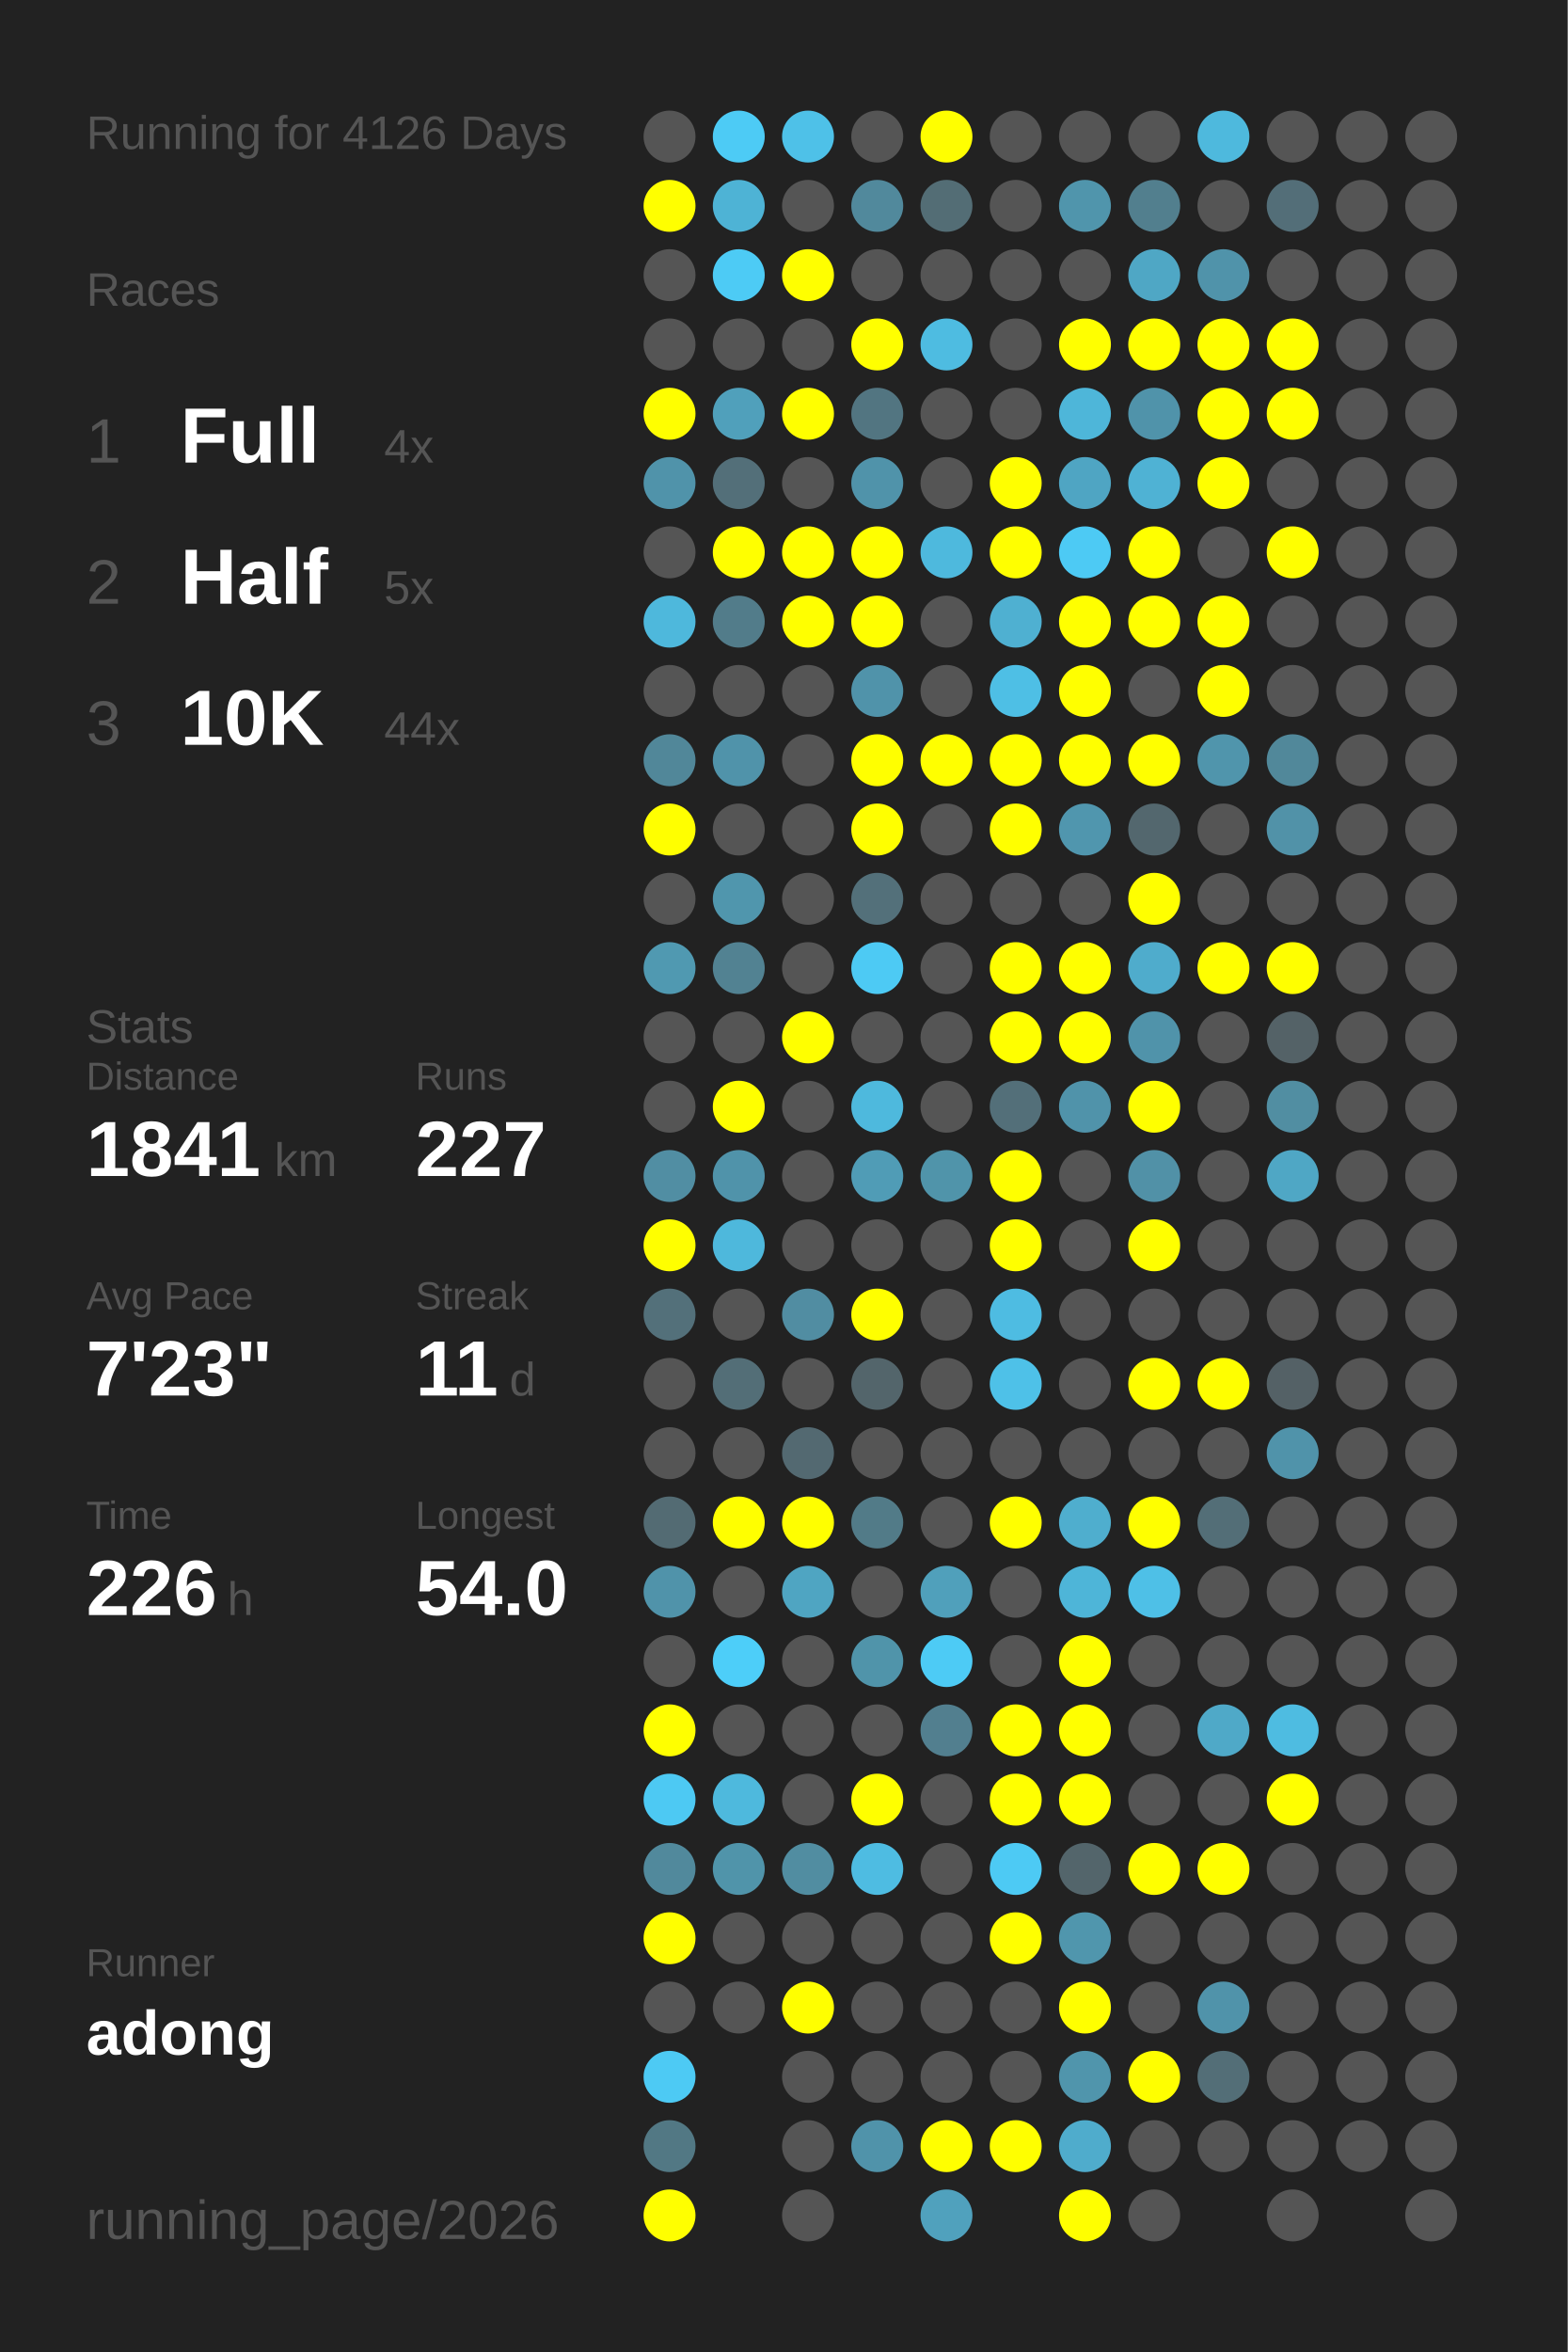
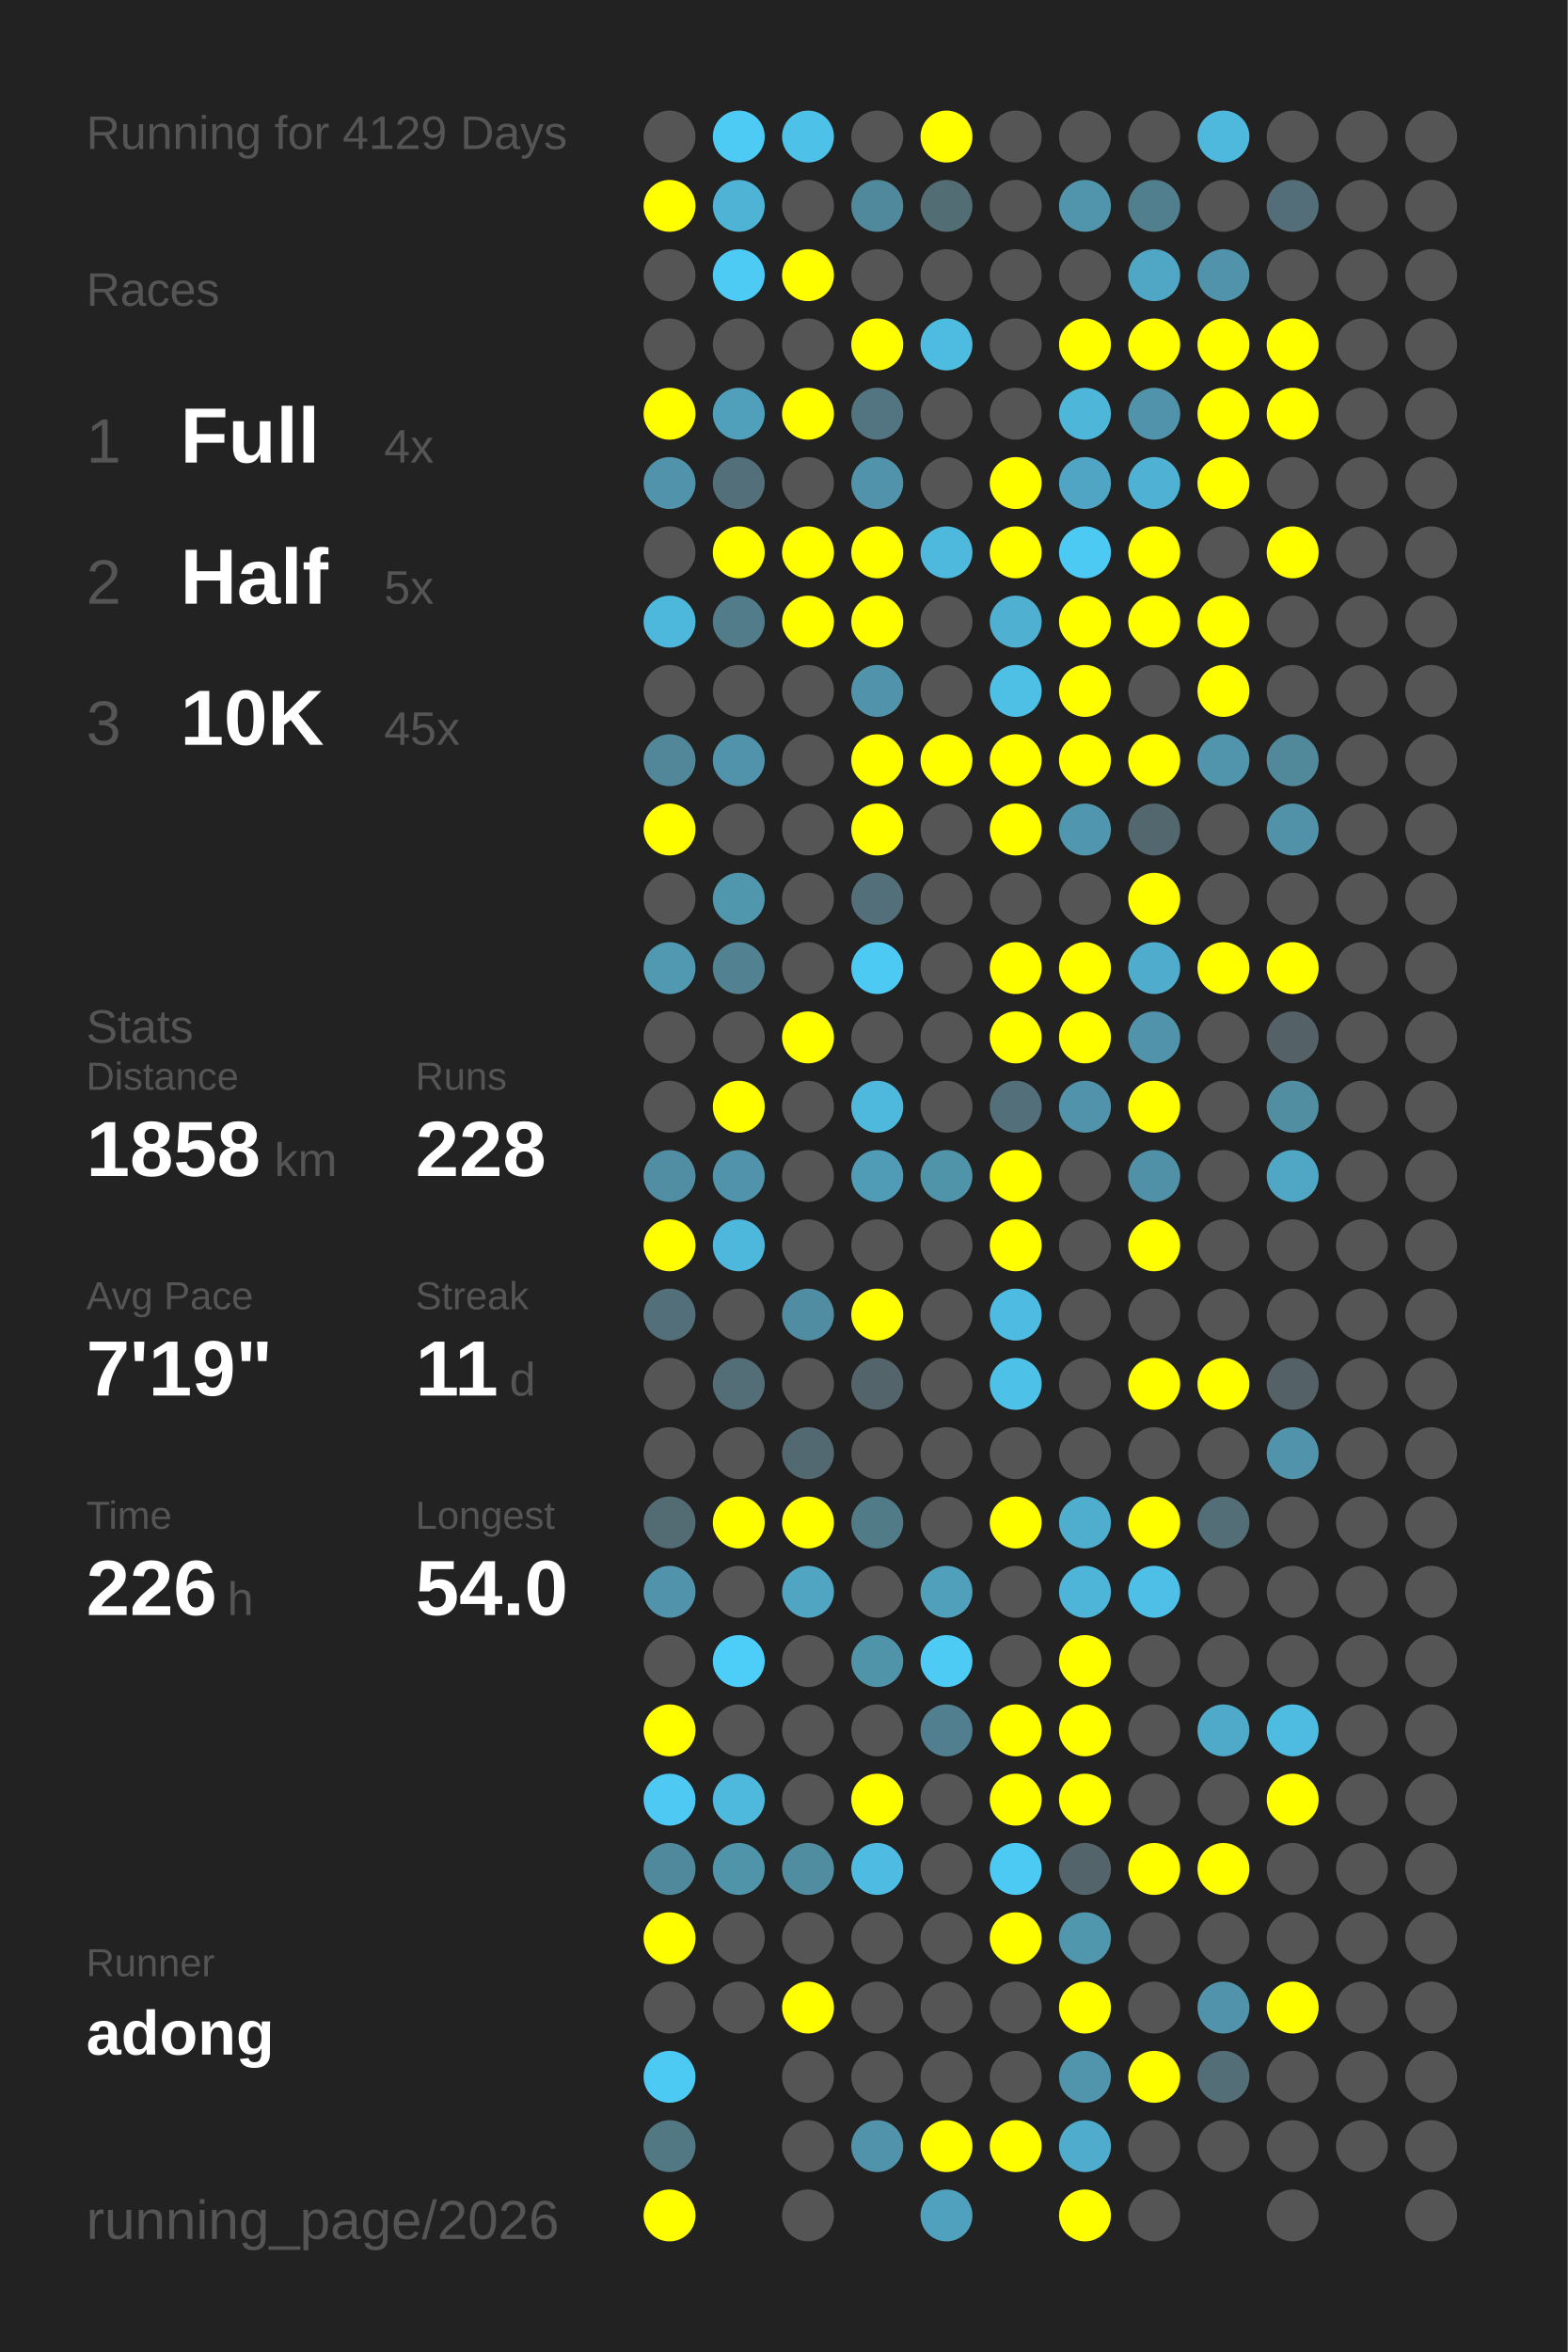
<svg xmlns="http://www.w3.org/2000/svg" baseProfile="full" height="300mm" version="1.1" viewBox="0,0,200,300" width="200mm">
  <defs />
  <rect fill="#222222" height="300" width="200" x="0" y="0" />
-   <text fill="#555555" style="font-size:6px; font-family:Arial;" x="11" y="19">Running for 4126 Days</text>
+   <text fill="#555555" style="font-size:6px; font-family:Arial;" x="11" y="19">Running for 4129 Days</text>
  <text fill="#555555" style="font-size:6px; font-family:Arial;" x="11" y="39">Races</text>
  <text fill="#555555" style="font-size:8px; font-family:Arial;" x="11" y="59">1</text>
  <text fill="#FFFFFF" style="font-size:10px; font-family:Arial; font-weight:bold;" x="23" y="59">Full</text>
  <text fill="#555555" style="font-size:6px; font-family:Arial;" x="49" y="59">4x</text>
  <text fill="#555555" style="font-size:8px; font-family:Arial;" x="11" y="77">2</text>
  <text fill="#FFFFFF" style="font-size:10px; font-family:Arial; font-weight:bold;" x="23" y="77">Half</text>
  <text fill="#555555" style="font-size:6px; font-family:Arial;" x="49" y="77">5x</text>
  <text fill="#555555" style="font-size:8px; font-family:Arial;" x="11" y="95">3</text>
  <text fill="#FFFFFF" style="font-size:10px; font-family:Arial; font-weight:bold;" x="23" y="95">10K</text>
-   <text fill="#555555" style="font-size:6px; font-family:Arial;" x="49" y="95">44x</text>
+   <text fill="#555555" style="font-size:6px; font-family:Arial;" x="49" y="95">45x</text>
  <text fill="#555555" style="font-size:6px; font-family:Arial;" x="11" y="133">Stats</text>
  <text fill="#555555" style="font-size:5px; font-family:Arial;" x="11" y="139">Distance</text>
-   <text fill="#FFFFFF" style="font-size:10px; font-family:Arial; font-weight:bold;" x="11" y="150">1841</text>
+   <text fill="#FFFFFF" style="font-size:10px; font-family:Arial; font-weight:bold;" x="11" y="150">1858</text>
  <text fill="#555555" style="font-size:6px; font-family:Arial;" x="35" y="150">km</text>
  <text fill="#555555" style="font-size:5px; font-family:Arial;" x="53" y="139">Runs</text>
-   <text fill="#FFFFFF" style="font-size:10px; font-family:Arial; font-weight:bold;" x="53" y="150">227</text>
+   <text fill="#FFFFFF" style="font-size:10px; font-family:Arial; font-weight:bold;" x="53" y="150">228</text>
  <text fill="#555555" style="font-size:5px; font-family:Arial;" x="11" y="167">Avg Pace</text>
-   <text fill="#FFFFFF" style="font-size:10px; font-family:Arial; font-weight:bold;" x="11" y="178">7'23"</text>
+   <text fill="#FFFFFF" style="font-size:10px; font-family:Arial; font-weight:bold;" x="11" y="178">7'19"</text>
  <text fill="#555555" style="font-size:5px; font-family:Arial;" x="53" y="167">Streak</text>
  <text fill="#FFFFFF" style="font-size:10px; font-family:Arial; font-weight:bold;" x="53" y="178">11</text>
  <text fill="#555555" style="font-size:6px; font-family:Arial;" x="65" y="178">d</text>
  <text fill="#555555" style="font-size:5px; font-family:Arial;" x="11" y="195">Time</text>
  <text fill="#FFFFFF" style="font-size:10px; font-family:Arial; font-weight:bold;" x="11" y="206">226</text>
  <text fill="#555555" style="font-size:6px; font-family:Arial;" x="29" y="206">h</text>
  <text fill="#555555" style="font-size:5px; font-family:Arial;" x="53" y="195">Longest</text>
  <text fill="#FFFFFF" style="font-size:10px; font-family:Arial; font-weight:bold;" x="53" y="206">54.0</text>
  <text fill="#555555" style="font-size:5px; font-family:Arial;" x="11" y="252.065">Runner</text>
  <text fill="#FFFFFF" style="font-size:8px; font-family:Arial; font-weight:bold;" x="11" y="262.065">adong</text>
  <text fill="#555555" style="font-size:7px; font-family:Arial;" x="11" y="285.581">running_page/2026</text>
  <circle cx="85.417" cy="17.419" fill="#555555" r="3.312" />
  <circle cx="85.417" cy="26.258" fill="#FFFF00" r="3.312" />
  <circle cx="85.417" cy="35.097" fill="#555555" r="3.312" />
  <circle cx="85.417" cy="43.935" fill="#555555" r="3.312" />
  <circle cx="85.417" cy="52.774" fill="#FFFF00" r="3.312" />
  <circle cx="85.417" cy="61.613" fill="#5093aa" r="3.312" />
  <circle cx="85.417" cy="70.452" fill="#555555" r="3.312" />
  <circle cx="85.417" cy="79.29" fill="#4eb8dc" r="3.312" />
  <circle cx="85.417" cy="88.129" fill="#555555" r="3.312" />
  <circle cx="85.417" cy="96.968" fill="#518799" r="3.312" />
  <circle cx="85.417" cy="105.806" fill="#FFFF00" r="3.312" />
  <circle cx="85.417" cy="114.645" fill="#555555" r="3.312" />
  <circle cx="85.417" cy="123.484" fill="#5099b1" r="3.312" />
  <circle cx="85.417" cy="132.323" fill="#555555" r="3.312" />
  <circle cx="85.417" cy="141.161" fill="#555555" r="3.312" />
  <circle cx="85.417" cy="150" fill="#518ea3" r="3.312" />
  <circle cx="85.417" cy="158.839" fill="#FFFF00" r="3.312" />
  <circle cx="85.417" cy="167.677" fill="#53707a" r="3.312" />
  <circle cx="85.417" cy="176.516" fill="#555555" r="3.312" />
  <circle cx="85.417" cy="185.355" fill="#555555" r="3.312" />
  <circle cx="85.417" cy="194.194" fill="#536b73" r="3.312" />
  <circle cx="85.417" cy="203.032" fill="#5093aa" r="3.312" />
  <circle cx="85.417" cy="211.871" fill="#555555" r="3.312" />
  <circle cx="85.417" cy="220.71" fill="#FFFF00" r="3.312" />
  <circle cx="85.417" cy="229.548" fill="#4dc9f3" r="3.312" />
  <circle cx="85.417" cy="238.387" fill="#51899c" r="3.312" />
  <circle cx="85.417" cy="247.226" fill="#FFFF00" r="3.312" />
  <circle cx="85.417" cy="256.065" fill="#555555" r="3.312" />
  <circle cx="85.417" cy="264.903" fill="#4dcaf4" r="3.312" />
  <circle cx="85.417" cy="273.742" fill="#527884" r="3.312" />
  <circle cx="85.417" cy="282.581" fill="#FFFF00" r="3.312" />
  <circle cx="94.25" cy="17.419" fill="#4dcbf5" r="3.312" />
  <circle cx="94.25" cy="26.258" fill="#4eb3d5" r="3.312" />
  <circle cx="94.25" cy="35.097" fill="#4dcbf5" r="3.312" />
  <circle cx="94.25" cy="43.935" fill="#555555" r="3.312" />
  <circle cx="94.25" cy="52.774" fill="#50a0bb" r="3.312" />
  <circle cx="94.25" cy="61.613" fill="#536f79" r="3.312" />
  <circle cx="94.25" cy="70.452" fill="#FFFF00" r="3.312" />
  <circle cx="94.25" cy="79.29" fill="#527c8a" r="3.312" />
  <circle cx="94.25" cy="88.129" fill="#555555" r="3.312" />
  <circle cx="94.25" cy="96.968" fill="#5093aa" r="3.312" />
  <circle cx="94.25" cy="105.806" fill="#555555" r="3.312" />
  <circle cx="94.25" cy="114.645" fill="#5096ad" r="3.312" />
  <circle cx="94.25" cy="123.484" fill="#528292" r="3.312" />
  <circle cx="94.25" cy="132.323" fill="#555555" r="3.312" />
  <circle cx="94.25" cy="141.161" fill="#FFFF00" r="3.312" />
  <circle cx="94.25" cy="150" fill="#5093aa" r="3.312" />
  <circle cx="94.25" cy="158.839" fill="#4eb8dc" r="3.312" />
  <circle cx="94.25" cy="167.677" fill="#555555" r="3.312" />
  <circle cx="94.25" cy="176.516" fill="#536e77" r="3.312" />
  <circle cx="94.25" cy="185.355" fill="#555555" r="3.312" />
  <circle cx="94.25" cy="194.194" fill="#FFFF00" r="3.312" />
  <circle cx="94.25" cy="203.032" fill="#555555" r="3.312" />
  <circle cx="94.25" cy="211.871" fill="#4dcef9" r="3.312" />
  <circle cx="94.25" cy="220.71" fill="#555555" r="3.312" />
  <circle cx="94.25" cy="229.548" fill="#4eb9dd" r="3.312" />
  <circle cx="94.25" cy="238.387" fill="#5094aa" r="3.312" />
  <circle cx="94.25" cy="247.226" fill="#555555" r="3.312" />
  <circle cx="94.25" cy="256.065" fill="#555555" r="3.312" />
  <circle cx="103.083" cy="17.419" fill="#4ec1e8" r="3.312" />
  <circle cx="103.083" cy="26.258" fill="#555555" r="3.312" />
  <circle cx="103.083" cy="35.097" fill="#FFFF00" r="3.312" />
  <circle cx="103.083" cy="43.935" fill="#555555" r="3.312" />
  <circle cx="103.083" cy="52.774" fill="#FFFF00" r="3.312" />
  <circle cx="103.083" cy="61.613" fill="#555555" r="3.312" />
  <circle cx="103.083" cy="70.452" fill="#FFFF00" r="3.312" />
  <circle cx="103.083" cy="79.29" fill="#FFFF00" r="3.312" />
  <circle cx="103.083" cy="88.129" fill="#555555" r="3.312" />
  <circle cx="103.083" cy="96.968" fill="#555555" r="3.312" />
  <circle cx="103.083" cy="105.806" fill="#555555" r="3.312" />
  <circle cx="103.083" cy="114.645" fill="#555555" r="3.312" />
  <circle cx="103.083" cy="123.484" fill="#555555" r="3.312" />
  <circle cx="103.083" cy="132.323" fill="#FFFF00" r="3.312" />
  <circle cx="103.083" cy="141.161" fill="#555555" r="3.312" />
  <circle cx="103.083" cy="150" fill="#555555" r="3.312" />
  <circle cx="103.083" cy="158.839" fill="#555555" r="3.312" />
  <circle cx="103.083" cy="167.677" fill="#518da2" r="3.312" />
  <circle cx="103.083" cy="176.516" fill="#555555" r="3.312" />
  <circle cx="103.083" cy="185.355" fill="#536971" r="3.312" />
  <circle cx="103.083" cy="194.194" fill="#FFFF00" r="3.312" />
  <circle cx="103.083" cy="203.032" fill="#4fa5c2" r="3.312" />
  <circle cx="103.083" cy="211.871" fill="#555555" r="3.312" />
  <circle cx="103.083" cy="220.71" fill="#555555" r="3.312" />
  <circle cx="103.083" cy="229.548" fill="#555555" r="3.312" />
  <circle cx="103.083" cy="238.387" fill="#518da1" r="3.312" />
  <circle cx="103.083" cy="247.226" fill="#555555" r="3.312" />
  <circle cx="103.083" cy="256.065" fill="#FFFF00" r="3.312" />
  <circle cx="103.083" cy="264.903" fill="#555555" r="3.312" />
  <circle cx="103.083" cy="273.742" fill="#555555" r="3.312" />
  <circle cx="103.083" cy="282.581" fill="#555555" r="3.312" />
  <circle cx="111.917" cy="17.419" fill="#555555" r="3.312" />
  <circle cx="111.917" cy="26.258" fill="#51899c" r="3.312" />
  <circle cx="111.917" cy="35.097" fill="#555555" r="3.312" />
  <circle cx="111.917" cy="43.935" fill="#FFFF00" r="3.312" />
  <circle cx="111.917" cy="52.774" fill="#527581" r="3.312" />
  <circle cx="111.917" cy="61.613" fill="#5093aa" r="3.312" />
  <circle cx="111.917" cy="70.452" fill="#FFFF00" r="3.312" />
  <circle cx="111.917" cy="79.29" fill="#FFFF00" r="3.312" />
  <circle cx="111.917" cy="88.129" fill="#5093aa" r="3.312" />
  <circle cx="111.917" cy="96.968" fill="#FFFF00" r="3.312" />
  <circle cx="111.917" cy="105.806" fill="#FFFF00" r="3.312" />
  <circle cx="111.917" cy="114.645" fill="#53707a" r="3.312" />
  <circle cx="111.917" cy="123.484" fill="#4dcaf4" r="3.312" />
  <circle cx="111.917" cy="132.323" fill="#555555" r="3.312" />
  <circle cx="111.917" cy="141.161" fill="#4eb9dd" r="3.312" />
  <circle cx="111.917" cy="150" fill="#509cb6" r="3.312" />
  <circle cx="111.917" cy="158.839" fill="#555555" r="3.312" />
  <circle cx="111.917" cy="167.677" fill="#FFFF00" r="3.312" />
  <circle cx="111.917" cy="176.516" fill="#53656b" r="3.312" />
  <circle cx="111.917" cy="185.355" fill="#555555" r="3.312" />
  <circle cx="111.917" cy="194.194" fill="#527b88" r="3.312" />
  <circle cx="111.917" cy="203.032" fill="#555555" r="3.312" />
  <circle cx="111.917" cy="211.871" fill="#5094aa" r="3.312" />
  <circle cx="111.917" cy="220.71" fill="#555555" r="3.312" />
  <circle cx="111.917" cy="229.548" fill="#FFFF00" r="3.312" />
  <circle cx="111.917" cy="238.387" fill="#4ebce2" r="3.312" />
  <circle cx="111.917" cy="247.226" fill="#555555" r="3.312" />
  <circle cx="111.917" cy="256.065" fill="#555555" r="3.312" />
  <circle cx="111.917" cy="264.903" fill="#555555" r="3.312" />
  <circle cx="111.917" cy="273.742" fill="#5093aa" r="3.312" />
  <circle cx="120.75" cy="17.419" fill="#FFFF00" r="3.312" />
  <circle cx="120.75" cy="26.258" fill="#536d75" r="3.312" />
  <circle cx="120.75" cy="35.097" fill="#555555" r="3.312" />
  <circle cx="120.75" cy="43.935" fill="#4ebce1" r="3.312" />
  <circle cx="120.75" cy="52.774" fill="#555555" r="3.312" />
  <circle cx="120.75" cy="61.613" fill="#555555" r="3.312" />
  <circle cx="120.75" cy="70.452" fill="#4eb9dd" r="3.312" />
  <circle cx="120.75" cy="79.29" fill="#555555" r="3.312" />
  <circle cx="120.75" cy="88.129" fill="#555555" r="3.312" />
  <circle cx="120.75" cy="96.968" fill="#FFFF00" r="3.312" />
  <circle cx="120.75" cy="105.806" fill="#555555" r="3.312" />
  <circle cx="120.75" cy="114.645" fill="#555555" r="3.312" />
  <circle cx="120.75" cy="123.484" fill="#555555" r="3.312" />
  <circle cx="120.75" cy="132.323" fill="#555555" r="3.312" />
  <circle cx="120.75" cy="141.161" fill="#555555" r="3.312" />
  <circle cx="120.75" cy="150" fill="#5094aa" r="3.312" />
  <circle cx="120.75" cy="158.839" fill="#555555" r="3.312" />
  <circle cx="120.75" cy="167.677" fill="#555555" r="3.312" />
  <circle cx="120.75" cy="176.516" fill="#555555" r="3.312" />
  <circle cx="120.75" cy="185.355" fill="#555555" r="3.312" />
  <circle cx="120.75" cy="194.194" fill="#555555" r="3.312" />
  <circle cx="120.75" cy="203.032" fill="#50a0bb" r="3.312" />
  <circle cx="120.75" cy="211.871" fill="#4dcbf5" r="3.312" />
  <circle cx="120.75" cy="220.71" fill="#527f8f" r="3.312" />
  <circle cx="120.75" cy="229.548" fill="#555555" r="3.312" />
  <circle cx="120.75" cy="238.387" fill="#555555" r="3.312" />
  <circle cx="120.75" cy="247.226" fill="#555555" r="3.312" />
  <circle cx="120.75" cy="256.065" fill="#555555" r="3.312" />
  <circle cx="120.75" cy="264.903" fill="#555555" r="3.312" />
  <circle cx="120.75" cy="273.742" fill="#FFFF00" r="3.312" />
  <circle cx="120.75" cy="282.581" fill="#50a1bd" r="3.312" />
  <circle cx="129.583" cy="17.419" fill="#555555" r="3.312" />
  <circle cx="129.583" cy="26.258" fill="#555555" r="3.312" />
  <circle cx="129.583" cy="35.097" fill="#555555" r="3.312" />
  <circle cx="129.583" cy="43.935" fill="#555555" r="3.312" />
  <circle cx="129.583" cy="52.774" fill="#555555" r="3.312" />
  <circle cx="129.583" cy="61.613" fill="#FFFF00" r="3.312" />
  <circle cx="129.583" cy="70.452" fill="#FFFF00" r="3.312" />
  <circle cx="129.583" cy="79.29" fill="#4fb0d1" r="3.312" />
  <circle cx="129.583" cy="88.129" fill="#4ebfe5" r="3.312" />
  <circle cx="129.583" cy="96.968" fill="#FFFF00" r="3.312" />
  <circle cx="129.583" cy="105.806" fill="#FFFF00" r="3.312" />
  <circle cx="129.583" cy="114.645" fill="#555555" r="3.312" />
  <circle cx="129.583" cy="123.484" fill="#FFFF00" r="3.312" />
  <circle cx="129.583" cy="132.323" fill="#FFFF00" r="3.312" />
  <circle cx="129.583" cy="141.161" fill="#536f79" r="3.312" />
  <circle cx="129.583" cy="150" fill="#FFFF00" r="3.312" />
  <circle cx="129.583" cy="158.839" fill="#FFFF00" r="3.312" />
  <circle cx="129.583" cy="167.677" fill="#4ebce2" r="3.312" />
  <circle cx="129.583" cy="176.516" fill="#4ec1e8" r="3.312" />
  <circle cx="129.583" cy="185.355" fill="#555555" r="3.312" />
  <circle cx="129.583" cy="194.194" fill="#FFFF00" r="3.312" />
  <circle cx="129.583" cy="203.032" fill="#555555" r="3.312" />
  <circle cx="129.583" cy="211.871" fill="#555555" r="3.312" />
  <circle cx="129.583" cy="220.71" fill="#FFFF00" r="3.312" />
  <circle cx="129.583" cy="229.548" fill="#FFFF00" r="3.312" />
  <circle cx="129.583" cy="238.387" fill="#4dcaf4" r="3.312" />
  <circle cx="129.583" cy="247.226" fill="#FFFF00" r="3.312" />
  <circle cx="129.583" cy="256.065" fill="#555555" r="3.312" />
  <circle cx="129.583" cy="264.903" fill="#555555" r="3.312" />
  <circle cx="129.583" cy="273.742" fill="#FFFF00" r="3.312" />
  <circle cx="138.417" cy="17.419" fill="#555555" r="3.312" />
  <circle cx="138.417" cy="26.258" fill="#5095ac" r="3.312" />
  <circle cx="138.417" cy="35.097" fill="#555555" r="3.312" />
  <circle cx="138.417" cy="43.935" fill="#FFFF00" r="3.312" />
  <circle cx="138.417" cy="52.774" fill="#4eb6d9" r="3.312" />
  <circle cx="138.417" cy="61.613" fill="#4fa5c3" r="3.312" />
  <circle cx="138.417" cy="70.452" fill="#4dcaf4" r="3.312" />
  <circle cx="138.417" cy="79.29" fill="#FFFF00" r="3.312" />
  <circle cx="138.417" cy="88.129" fill="#FFFF00" r="3.312" />
  <circle cx="138.417" cy="96.968" fill="#FFFF00" r="3.312" />
  <circle cx="138.417" cy="105.806" fill="#5096ae" r="3.312" />
  <circle cx="138.417" cy="114.645" fill="#555555" r="3.312" />
  <circle cx="138.417" cy="123.484" fill="#FFFF00" r="3.312" />
  <circle cx="138.417" cy="132.323" fill="#FFFF00" r="3.312" />
  <circle cx="138.417" cy="141.161" fill="#5093aa" r="3.312" />
  <circle cx="138.417" cy="150" fill="#555555" r="3.312" />
  <circle cx="138.417" cy="158.839" fill="#555555" r="3.312" />
  <circle cx="138.417" cy="167.677" fill="#555555" r="3.312" />
  <circle cx="138.417" cy="176.516" fill="#555555" r="3.312" />
  <circle cx="138.417" cy="185.355" fill="#555555" r="3.312" />
  <circle cx="138.417" cy="194.194" fill="#4faece" r="3.312" />
  <circle cx="138.417" cy="203.032" fill="#4eb5d8" r="3.312" />
  <circle cx="138.417" cy="211.871" fill="#FFFF00" r="3.312" />
  <circle cx="138.417" cy="220.71" fill="#FFFF00" r="3.312" />
  <circle cx="138.417" cy="229.548" fill="#FFFF00" r="3.312" />
  <circle cx="138.417" cy="238.387" fill="#53656b" r="3.312" />
  <circle cx="138.417" cy="247.226" fill="#5096ad" r="3.312" />
  <circle cx="138.417" cy="256.065" fill="#FFFF00" r="3.312" />
  <circle cx="138.417" cy="264.903" fill="#5095ac" r="3.312" />
  <circle cx="138.417" cy="273.742" fill="#4faccc" r="3.312" />
  <circle cx="138.417" cy="282.581" fill="#FFFF00" r="3.312" />
  <circle cx="147.25" cy="17.419" fill="#555555" r="3.312" />
  <circle cx="147.25" cy="26.258" fill="#527f8e" r="3.312" />
  <circle cx="147.25" cy="35.097" fill="#4fa7c5" r="3.312" />
  <circle cx="147.25" cy="43.935" fill="#FFFF00" r="3.312" />
  <circle cx="147.25" cy="52.774" fill="#5093aa" r="3.312" />
  <circle cx="147.25" cy="61.613" fill="#4fb2d4" r="3.312" />
  <circle cx="147.25" cy="70.452" fill="#FFFF00" r="3.312" />
  <circle cx="147.25" cy="79.29" fill="#FFFF00" r="3.312" />
  <circle cx="147.25" cy="88.129" fill="#555555" r="3.312" />
  <circle cx="147.25" cy="96.968" fill="#FFFF00" r="3.312" />
  <circle cx="147.25" cy="105.806" fill="#53676e" r="3.312" />
  <circle cx="147.25" cy="114.645" fill="#FFFF00" r="3.312" />
  <circle cx="147.25" cy="123.484" fill="#4faccc" r="3.312" />
  <circle cx="147.25" cy="132.323" fill="#5093aa" r="3.312" />
  <circle cx="147.25" cy="141.161" fill="#FFFF00" r="3.312" />
  <circle cx="147.25" cy="150" fill="#5191a7" r="3.312" />
  <circle cx="147.25" cy="158.839" fill="#FFFF00" r="3.312" />
  <circle cx="147.25" cy="167.677" fill="#555555" r="3.312" />
  <circle cx="147.25" cy="176.516" fill="#FFFF00" r="3.312" />
  <circle cx="147.25" cy="185.355" fill="#555555" r="3.312" />
  <circle cx="147.25" cy="194.194" fill="#FFFF00" r="3.312" />
  <circle cx="147.25" cy="203.032" fill="#4ec0e7" r="3.312" />
  <circle cx="147.25" cy="211.871" fill="#555555" r="3.312" />
  <circle cx="147.25" cy="220.71" fill="#555555" r="3.312" />
  <circle cx="147.25" cy="229.548" fill="#555555" r="3.312" />
  <circle cx="147.25" cy="238.387" fill="#FFFF00" r="3.312" />
  <circle cx="147.25" cy="247.226" fill="#555555" r="3.312" />
  <circle cx="147.25" cy="256.065" fill="#555555" r="3.312" />
  <circle cx="147.25" cy="264.903" fill="#FFFF00" r="3.312" />
  <circle cx="147.25" cy="273.742" fill="#555555" r="3.312" />
  <circle cx="147.25" cy="282.581" fill="#555555" r="3.312" />
  <circle cx="156.083" cy="17.419" fill="#4eb9dd" r="3.312" />
  <circle cx="156.083" cy="26.258" fill="#555555" r="3.312" />
  <circle cx="156.083" cy="35.097" fill="#5093aa" r="3.312" />
  <circle cx="156.083" cy="43.935" fill="#FFFF00" r="3.312" />
  <circle cx="156.083" cy="52.774" fill="#FFFF00" r="3.312" />
  <circle cx="156.083" cy="61.613" fill="#FFFF00" r="3.312" />
  <circle cx="156.083" cy="70.452" fill="#555555" r="3.312" />
  <circle cx="156.083" cy="79.29" fill="#FFFF00" r="3.312" />
  <circle cx="156.083" cy="88.129" fill="#FFFF00" r="3.312" />
  <circle cx="156.083" cy="96.968" fill="#5095ac" r="3.312" />
  <circle cx="156.083" cy="105.806" fill="#555555" r="3.312" />
  <circle cx="156.083" cy="114.645" fill="#555555" r="3.312" />
  <circle cx="156.083" cy="123.484" fill="#FFFF00" r="3.312" />
  <circle cx="156.083" cy="132.323" fill="#555555" r="3.312" />
  <circle cx="156.083" cy="141.161" fill="#555555" r="3.312" />
  <circle cx="156.083" cy="150" fill="#555555" r="3.312" />
  <circle cx="156.083" cy="158.839" fill="#555555" r="3.312" />
  <circle cx="156.083" cy="167.677" fill="#555555" r="3.312" />
  <circle cx="156.083" cy="176.516" fill="#FFFF00" r="3.312" />
  <circle cx="156.083" cy="185.355" fill="#555555" r="3.312" />
  <circle cx="156.083" cy="194.194" fill="#536e77" r="3.312" />
  <circle cx="156.083" cy="203.032" fill="#555555" r="3.312" />
  <circle cx="156.083" cy="211.871" fill="#555555" r="3.312" />
  <circle cx="156.083" cy="220.71" fill="#4fa9c8" r="3.312" />
  <circle cx="156.083" cy="229.548" fill="#555555" r="3.312" />
  <circle cx="156.083" cy="238.387" fill="#FFFF00" r="3.312" />
  <circle cx="156.083" cy="247.226" fill="#555555" r="3.312" />
  <circle cx="156.083" cy="256.065" fill="#5093aa" r="3.312" />
  <circle cx="156.083" cy="264.903" fill="#536e77" r="3.312" />
  <circle cx="156.083" cy="273.742" fill="#555555" r="3.312" />
  <circle cx="164.917" cy="17.419" fill="#555555" r="3.312" />
  <circle cx="164.917" cy="26.258" fill="#536e78" r="3.312" />
  <circle cx="164.917" cy="35.097" fill="#555555" r="3.312" />
  <circle cx="164.917" cy="43.935" fill="#FFFF00" r="3.312" />
  <circle cx="164.917" cy="52.774" fill="#FFFF00" r="3.312" />
  <circle cx="164.917" cy="61.613" fill="#555555" r="3.312" />
  <circle cx="164.917" cy="70.452" fill="#FFFF00" r="3.312" />
  <circle cx="164.917" cy="79.29" fill="#555555" r="3.312" />
  <circle cx="164.917" cy="88.129" fill="#555555" r="3.312" />
  <circle cx="164.917" cy="96.968" fill="#51889a" r="3.312" />
  <circle cx="164.917" cy="105.806" fill="#5192a8" r="3.312" />
  <circle cx="164.917" cy="114.645" fill="#555555" r="3.312" />
  <circle cx="164.917" cy="123.484" fill="#FFFF00" r="3.312" />
  <circle cx="164.917" cy="132.323" fill="#546267" r="3.312" />
  <circle cx="164.917" cy="141.161" fill="#518ea2" r="3.312" />
  <circle cx="164.917" cy="150" fill="#4fa7c5" r="3.312" />
  <circle cx="164.917" cy="158.839" fill="#555555" r="3.312" />
  <circle cx="164.917" cy="167.677" fill="#555555" r="3.312" />
  <circle cx="164.917" cy="176.516" fill="#546166" r="3.312" />
  <circle cx="164.917" cy="185.355" fill="#5093aa" r="3.312" />
  <circle cx="164.917" cy="194.194" fill="#555555" r="3.312" />
  <circle cx="164.917" cy="203.032" fill="#555555" r="3.312" />
  <circle cx="164.917" cy="211.871" fill="#555555" r="3.312" />
  <circle cx="164.917" cy="220.71" fill="#4ebce1" r="3.312" />
  <circle cx="164.917" cy="229.548" fill="#FFFF00" r="3.312" />
  <circle cx="164.917" cy="238.387" fill="#555555" r="3.312" />
  <circle cx="164.917" cy="247.226" fill="#555555" r="3.312" />
-   <circle cx="164.917" cy="256.065" fill="#555555" r="3.312" />
+   <circle cx="164.917" cy="256.065" fill="#FFFF00" r="3.312" />
  <circle cx="164.917" cy="264.903" fill="#555555" r="3.312" />
  <circle cx="164.917" cy="273.742" fill="#555555" r="3.312" />
  <circle cx="164.917" cy="282.581" fill="#555555" r="3.312" />
  <circle cx="173.75" cy="17.419" fill="#555555" r="3.312" />
  <circle cx="173.75" cy="26.258" fill="#555555" r="3.312" />
  <circle cx="173.75" cy="35.097" fill="#555555" r="3.312" />
  <circle cx="173.75" cy="43.935" fill="#555555" r="3.312" />
  <circle cx="173.75" cy="52.774" fill="#555555" r="3.312" />
  <circle cx="173.75" cy="61.613" fill="#555555" r="3.312" />
  <circle cx="173.75" cy="70.452" fill="#555555" r="3.312" />
  <circle cx="173.75" cy="79.29" fill="#555555" r="3.312" />
  <circle cx="173.75" cy="88.129" fill="#555555" r="3.312" />
  <circle cx="173.75" cy="96.968" fill="#555555" r="3.312" />
  <circle cx="173.75" cy="105.806" fill="#555555" r="3.312" />
  <circle cx="173.75" cy="114.645" fill="#555555" r="3.312" />
  <circle cx="173.75" cy="123.484" fill="#555555" r="3.312" />
  <circle cx="173.75" cy="132.323" fill="#555555" r="3.312" />
  <circle cx="173.75" cy="141.161" fill="#555555" r="3.312" />
  <circle cx="173.75" cy="150" fill="#555555" r="3.312" />
  <circle cx="173.75" cy="158.839" fill="#555555" r="3.312" />
  <circle cx="173.75" cy="167.677" fill="#555555" r="3.312" />
  <circle cx="173.75" cy="176.516" fill="#555555" r="3.312" />
  <circle cx="173.75" cy="185.355" fill="#555555" r="3.312" />
  <circle cx="173.75" cy="194.194" fill="#555555" r="3.312" />
  <circle cx="173.75" cy="203.032" fill="#555555" r="3.312" />
  <circle cx="173.75" cy="211.871" fill="#555555" r="3.312" />
  <circle cx="173.75" cy="220.71" fill="#555555" r="3.312" />
  <circle cx="173.75" cy="229.548" fill="#555555" r="3.312" />
  <circle cx="173.75" cy="238.387" fill="#555555" r="3.312" />
  <circle cx="173.75" cy="247.226" fill="#555555" r="3.312" />
  <circle cx="173.75" cy="256.065" fill="#555555" r="3.312" />
  <circle cx="173.75" cy="264.903" fill="#555555" r="3.312" />
  <circle cx="173.75" cy="273.742" fill="#555555" r="3.312" />
  <circle cx="182.583" cy="17.419" fill="#555555" r="3.312" />
  <circle cx="182.583" cy="26.258" fill="#555555" r="3.312" />
  <circle cx="182.583" cy="35.097" fill="#555555" r="3.312" />
  <circle cx="182.583" cy="43.935" fill="#555555" r="3.312" />
  <circle cx="182.583" cy="52.774" fill="#555555" r="3.312" />
  <circle cx="182.583" cy="61.613" fill="#555555" r="3.312" />
  <circle cx="182.583" cy="70.452" fill="#555555" r="3.312" />
  <circle cx="182.583" cy="79.29" fill="#555555" r="3.312" />
  <circle cx="182.583" cy="88.129" fill="#555555" r="3.312" />
  <circle cx="182.583" cy="96.968" fill="#555555" r="3.312" />
  <circle cx="182.583" cy="105.806" fill="#555555" r="3.312" />
  <circle cx="182.583" cy="114.645" fill="#555555" r="3.312" />
  <circle cx="182.583" cy="123.484" fill="#555555" r="3.312" />
  <circle cx="182.583" cy="132.323" fill="#555555" r="3.312" />
  <circle cx="182.583" cy="141.161" fill="#555555" r="3.312" />
  <circle cx="182.583" cy="150" fill="#555555" r="3.312" />
  <circle cx="182.583" cy="158.839" fill="#555555" r="3.312" />
  <circle cx="182.583" cy="167.677" fill="#555555" r="3.312" />
  <circle cx="182.583" cy="176.516" fill="#555555" r="3.312" />
  <circle cx="182.583" cy="185.355" fill="#555555" r="3.312" />
  <circle cx="182.583" cy="194.194" fill="#555555" r="3.312" />
  <circle cx="182.583" cy="203.032" fill="#555555" r="3.312" />
  <circle cx="182.583" cy="211.871" fill="#555555" r="3.312" />
  <circle cx="182.583" cy="220.71" fill="#555555" r="3.312" />
  <circle cx="182.583" cy="229.548" fill="#555555" r="3.312" />
  <circle cx="182.583" cy="238.387" fill="#555555" r="3.312" />
  <circle cx="182.583" cy="247.226" fill="#555555" r="3.312" />
  <circle cx="182.583" cy="256.065" fill="#555555" r="3.312" />
  <circle cx="182.583" cy="264.903" fill="#555555" r="3.312" />
  <circle cx="182.583" cy="273.742" fill="#555555" r="3.312" />
  <circle cx="182.583" cy="282.581" fill="#555555" r="3.312" />
</svg>
